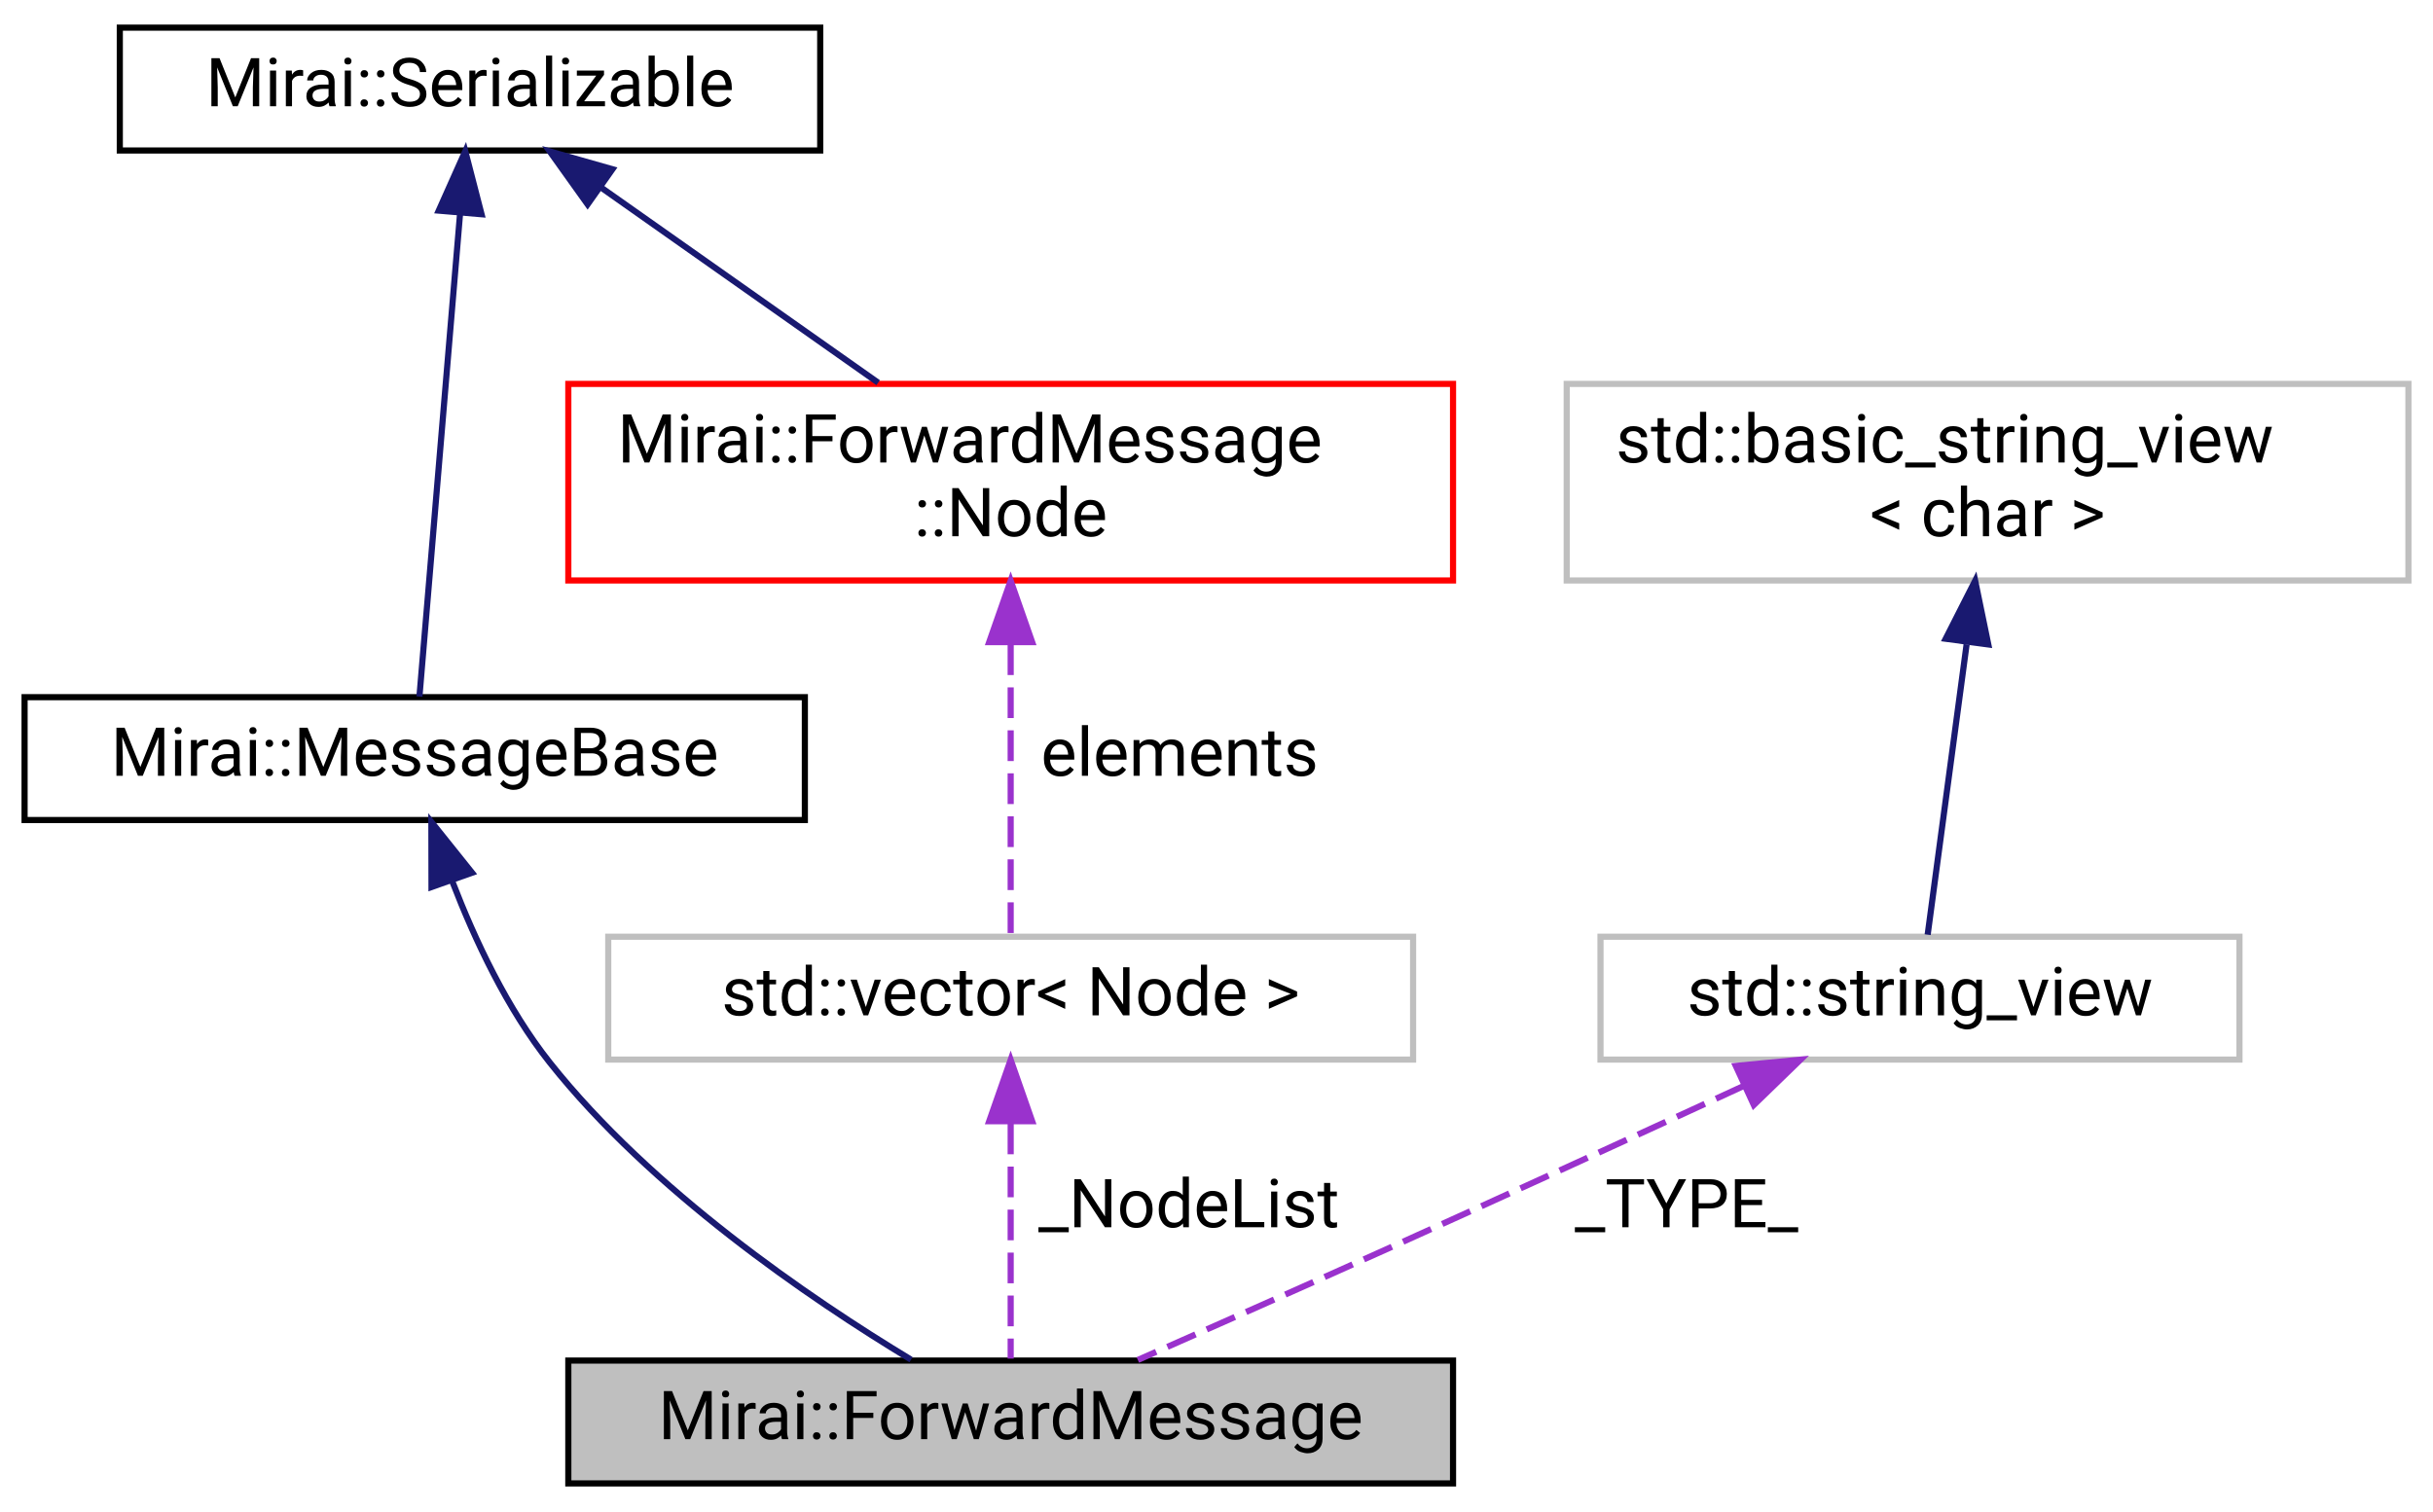
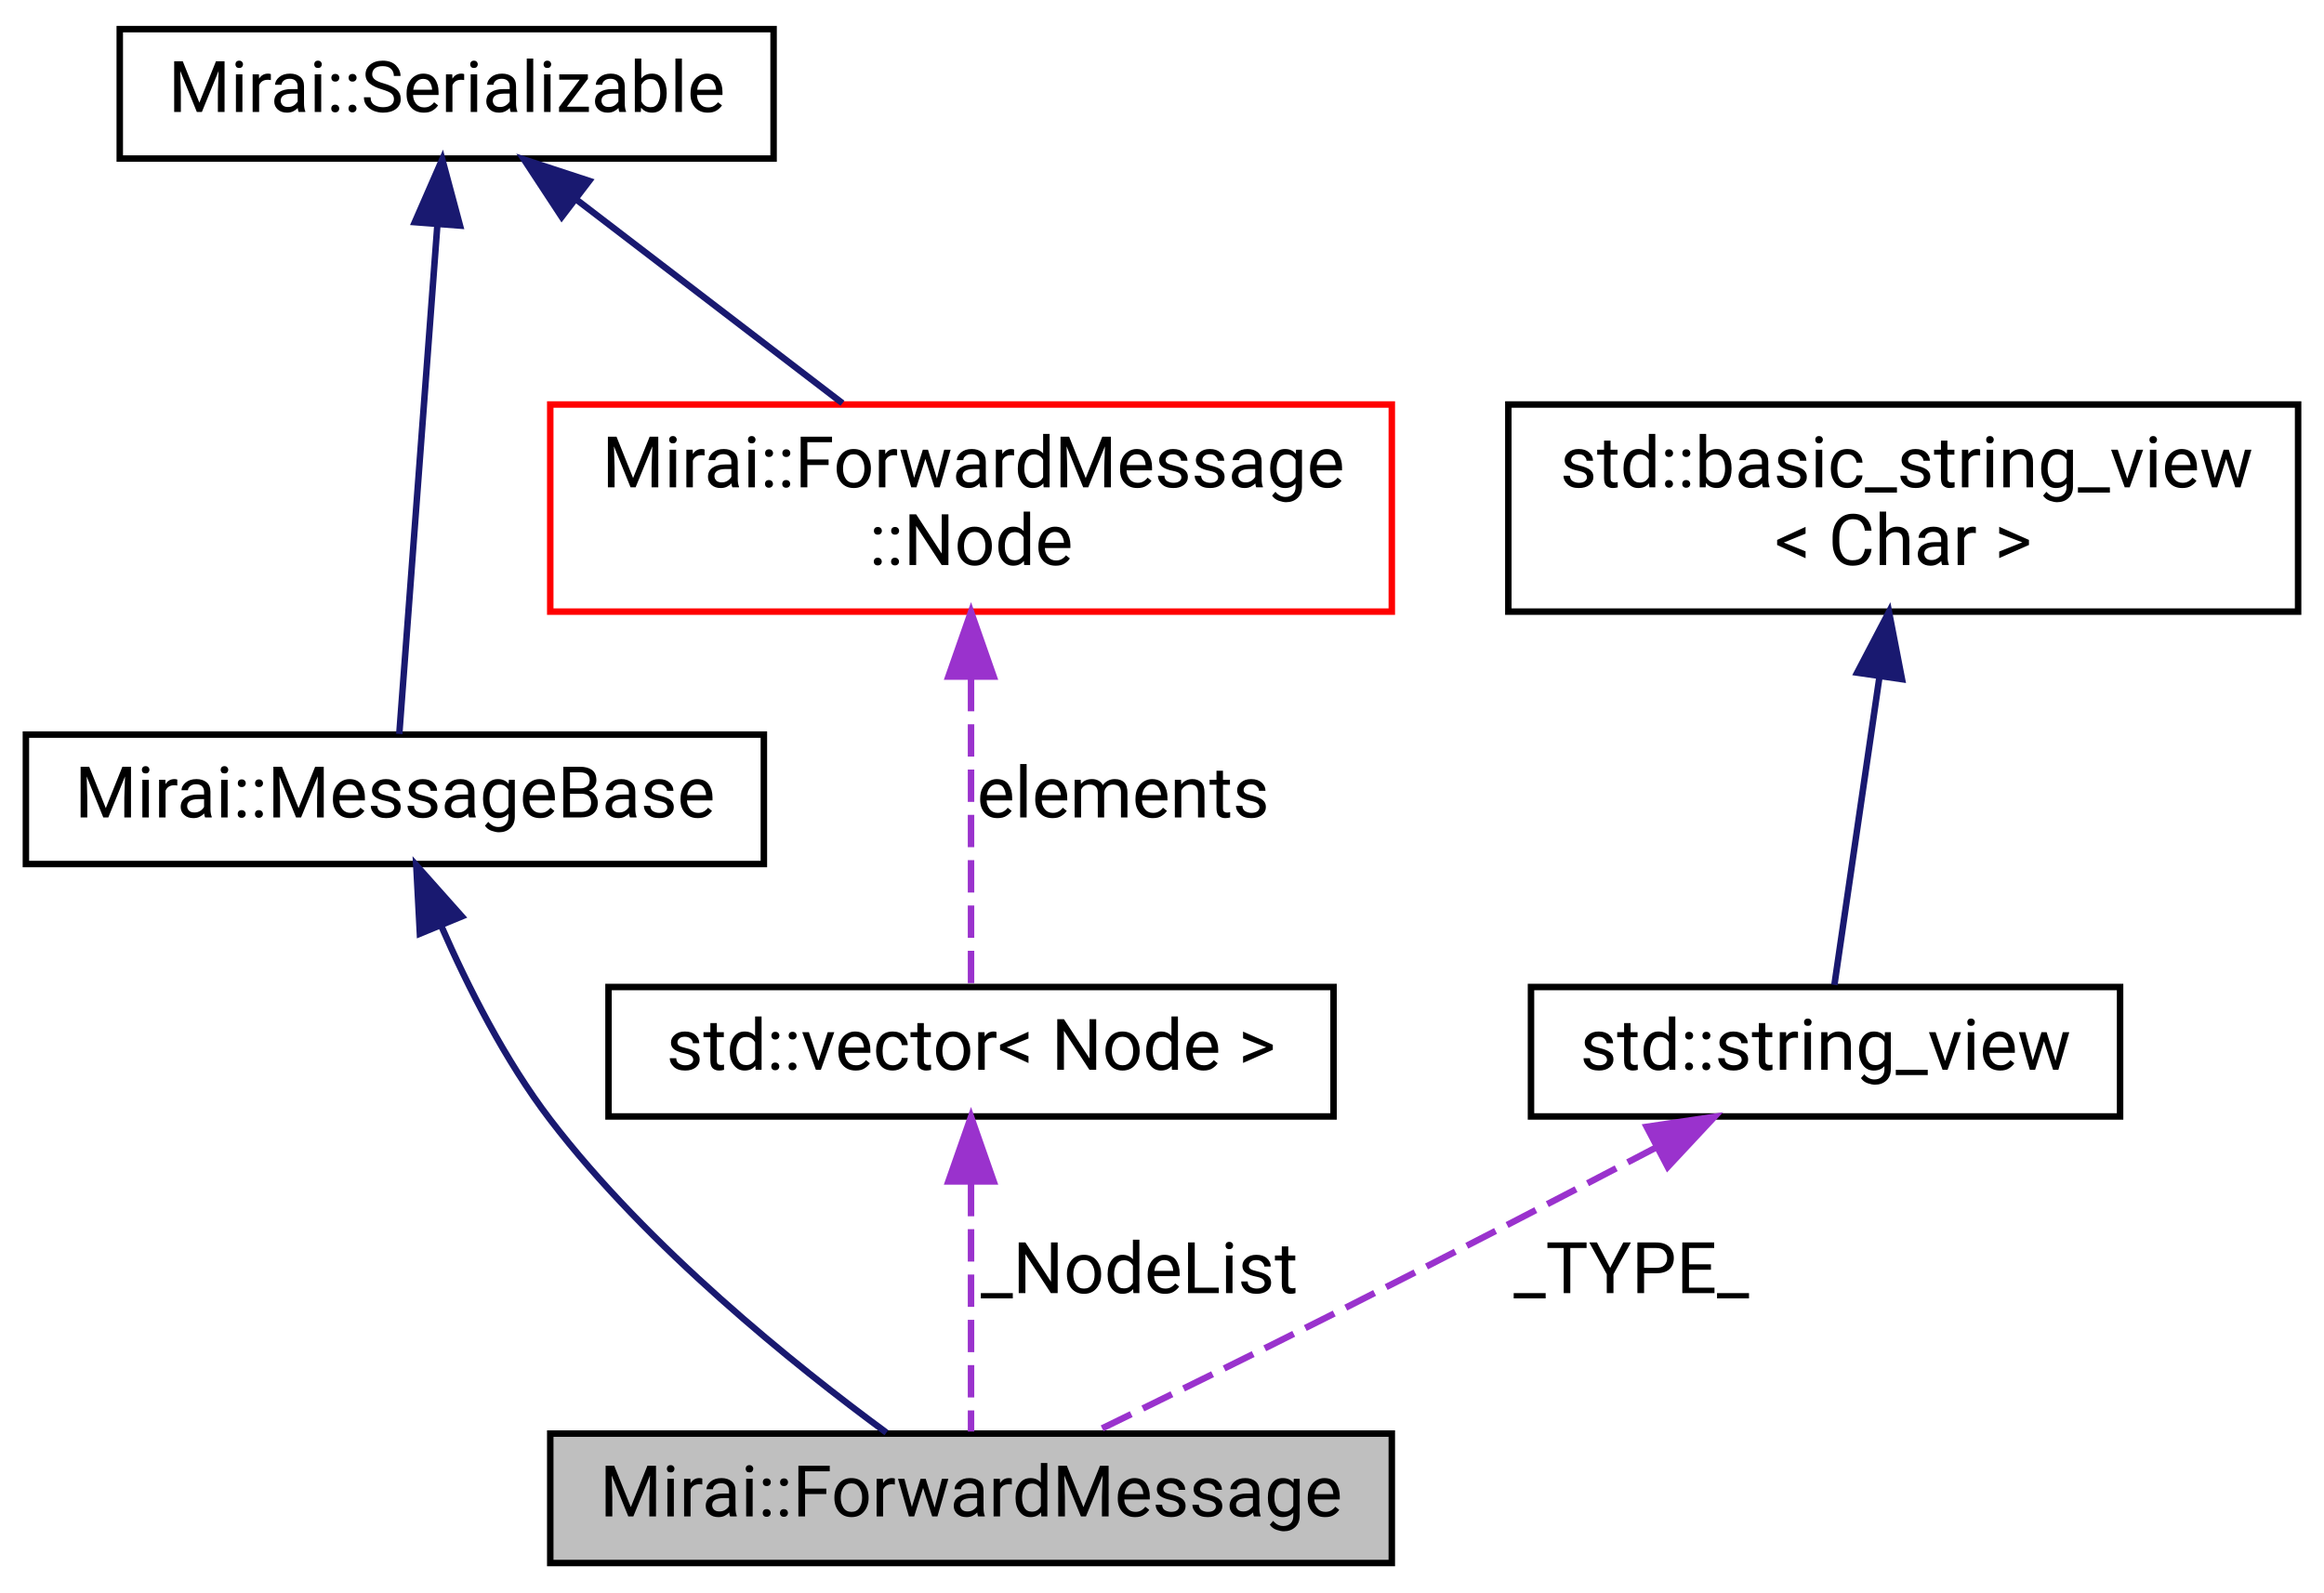
- <svg xmlns="http://www.w3.org/2000/svg" xmlns:xlink="http://www.w3.org/1999/xlink" width="396pt" height="246pt" viewBox="0.00 0.00 396.00 246.00">
+ <svg xmlns="http://www.w3.org/2000/svg" xmlns:xlink="http://www.w3.org/1999/xlink" width="359pt" height="246pt" viewBox="0.00 0.00 359.00 246.00">
  <g id="graph0" class="graph" transform="scale(1 1) rotate(0) translate(4 242)">
    <g id="node1" class="node">
      <g id="a_node1">
        <a xlink:title="合并转发消息">
-           <polygon fill="#bfbfbf" stroke="black" points="88.5,-0.5 88.5,-20.5 232.5,-20.5 232.5,-0.5 88.5,-0.5" />
-           <text text-anchor="middle" x="160.5" y="-7.7" font-family="-apple-system,BlinkMacSystemFont,'SegoeUI',Roboto,Oxygen,Ubuntu,Cantarell,'FiraSans','DroidSans','HelveticaNeue',sans-serif" font-size="11.00">Mirai::ForwardMessage</text>
+           <polygon fill="#bfbfbf" stroke="black" points="81,-0.5 81,-20.5 211,-20.5 211,-0.5 81,-0.5" />
+           <text text-anchor="middle" x="146" y="-7.7" font-family="-apple-system, BlinkMacSystemFont, 'Segoe UI', Roboto, Oxygen, Ubuntu, Cantarell, 'Fira Sans', 'Droid Sans', 'Helvetica Neue', sans-serif" font-size="11.00">Mirai::ForwardMessage</text>
        </a>
      </g>
    </g>
    <g id="node2" class="node">
      <g id="a_node2">
        <a xlink:href="classMirai_1_1MessageBase.html" target="_top" xlink:title="Base class for all message types">
-           <polygon fill="none" stroke="black" points="0,-108.5 0,-128.5 127,-128.5 127,-108.5 0,-108.5" />
-           <text text-anchor="middle" x="63.5" y="-115.7" font-family="-apple-system,BlinkMacSystemFont,'SegoeUI',Roboto,Oxygen,Ubuntu,Cantarell,'FiraSans','DroidSans','HelveticaNeue',sans-serif" font-size="11.00">Mirai::MessageBase</text>
+           <polygon fill="none" stroke="black" points="0,-108.5 0,-128.5 114,-128.5 114,-108.5 0,-108.5" />
+           <text text-anchor="middle" x="57" y="-115.7" font-family="-apple-system, BlinkMacSystemFont, 'Segoe UI', Roboto, Oxygen, Ubuntu, Cantarell, 'Fira Sans', 'Droid Sans', 'Helvetica Neue', sans-serif" font-size="11.00">Mirai::MessageBase</text>
        </a>
      </g>
    </g>
    <g id="edge1" class="edge">
-       <path fill="none" stroke="midnightblue" d="M69.63,-98.48C73.28,-89 78.56,-77.73 85.5,-69 102.03,-48.19 127.67,-30.69 144.28,-20.65" />
-       <polygon fill="midnightblue" stroke="midnightblue" points="66.23,-97.59 66.21,-108.19 72.83,-99.92 66.23,-97.59" />
+       <path fill="none" stroke="midnightblue" d="M64.13,-99.01C68.27,-89.53 74.04,-78.1 81,-69 96.1,-49.26 118.74,-31.08 132.93,-20.65" />
+       <polygon fill="midnightblue" stroke="midnightblue" points="60.86,-97.74 60.3,-108.32 67.34,-100.41 60.86,-97.74" />
    </g>
    <g id="node3" class="node">
      <g id="a_node3">
        <a xlink:href="classMirai_1_1Serializable.html" target="_top" xlink:title="Base class for all json serializable type">
-           <polygon fill="none" stroke="black" points="15.5,-217.5 15.5,-237.5 129.5,-237.5 129.5,-217.5 15.5,-217.5" />
-           <text text-anchor="middle" x="72.5" y="-224.7" font-family="-apple-system,BlinkMacSystemFont,'SegoeUI',Roboto,Oxygen,Ubuntu,Cantarell,'FiraSans','DroidSans','HelveticaNeue',sans-serif" font-size="11.00">Mirai::Serializable</text>
+           <polygon fill="none" stroke="black" points="14.5,-217.5 14.5,-237.5 115.5,-237.5 115.5,-217.5 14.5,-217.5" />
+           <text text-anchor="middle" x="65" y="-224.7" font-family="-apple-system, BlinkMacSystemFont, 'Segoe UI', Roboto, Oxygen, Ubuntu, Cantarell, 'Fira Sans', 'Droid Sans', 'Helvetica Neue', sans-serif" font-size="11.00">Mirai::Serializable</text>
        </a>
      </g>
    </g>
    <g id="edge2" class="edge">
-       <path fill="none" stroke="midnightblue" d="M70.89,-207.34C68.93,-184.12 65.73,-145.95 64.27,-128.6" />
-       <polygon fill="midnightblue" stroke="midnightblue" points="67.41,-207.71 71.73,-217.38 74.38,-207.12 67.41,-207.71" />
+       <path fill="none" stroke="midnightblue" d="M63.57,-207.34C61.83,-184.12 58.98,-145.95 57.68,-128.6" />
+       <polygon fill="midnightblue" stroke="midnightblue" points="60.08,-207.67 64.32,-217.38 67.06,-207.14 60.08,-207.67" />
    </g>
    <g id="node5" class="node">
      <g id="a_node5">
        <a xlink:href="classMirai_1_1ForwardMessage_1_1Node.html" target="_top" xlink:title="转发消息节点，代表一条转发消息">
-           <polygon fill="none" stroke="red" points="88.5,-147.5 88.5,-179.5 232.5,-179.5 232.5,-147.5 88.5,-147.5" />
-           <text text-anchor="start" x="96.5" y="-166.7" font-family="-apple-system,BlinkMacSystemFont,'SegoeUI',Roboto,Oxygen,Ubuntu,Cantarell,'FiraSans','DroidSans','HelveticaNeue',sans-serif" font-size="11.00">Mirai::ForwardMessage</text>
-           <text text-anchor="middle" x="160.5" y="-154.7" font-family="-apple-system,BlinkMacSystemFont,'SegoeUI',Roboto,Oxygen,Ubuntu,Cantarell,'FiraSans','DroidSans','HelveticaNeue',sans-serif" font-size="11.00">::Node</text>
+           <polygon fill="none" stroke="red" points="81,-147.5 81,-179.5 211,-179.5 211,-147.5 81,-147.5" />
+           <text text-anchor="start" x="89" y="-166.7" font-family="-apple-system, BlinkMacSystemFont, 'Segoe UI', Roboto, Oxygen, Ubuntu, Cantarell, 'Fira Sans', 'Droid Sans', 'Helvetica Neue', sans-serif" font-size="11.00">Mirai::ForwardMessage</text>
+           <text text-anchor="middle" x="146" y="-154.7" font-family="-apple-system, BlinkMacSystemFont, 'Segoe UI', Roboto, Oxygen, Ubuntu, Cantarell, 'Fira Sans', 'Droid Sans', 'Helvetica Neue', sans-serif" font-size="11.00">::Node</text>
        </a>
      </g>
    </g>
    <g id="edge5" class="edge">
-       <path fill="none" stroke="midnightblue" d="M93.81,-211.49C107.49,-201.85 125.2,-189.37 138.93,-179.7" />
-       <polygon fill="midnightblue" stroke="midnightblue" points="91.64,-208.73 85.48,-217.35 95.68,-214.45 91.64,-208.73" />
+       <path fill="none" stroke="midnightblue" d="M84.98,-211.21C97.52,-201.61 113.63,-189.28 126.14,-179.7" />
+       <polygon fill="midnightblue" stroke="midnightblue" points="82.77,-208.49 76.95,-217.35 87.02,-214.05 82.77,-208.49" />
    </g>
    <g id="node4" class="node">
      <g id="a_node4">
        <a xlink:title=" ">
-           <polygon fill="none" stroke="#bfbfbf" points="95,-69.5 95,-89.5 226,-89.5 226,-69.5 95,-69.5" />
-           <text text-anchor="middle" x="160.5" y="-76.7" font-family="-apple-system,BlinkMacSystemFont,'SegoeUI',Roboto,Oxygen,Ubuntu,Cantarell,'FiraSans','DroidSans','HelveticaNeue',sans-serif" font-size="11.00">std::vector&lt; Node &gt;</text>
+           <polygon fill="none" stroke="black" points="90,-69.5 90,-89.5 202,-89.5 202,-69.5 90,-69.5" />
+           <text text-anchor="middle" x="146" y="-76.7" font-family="-apple-system, BlinkMacSystemFont, 'Segoe UI', Roboto, Oxygen, Ubuntu, Cantarell, 'Fira Sans', 'Droid Sans', 'Helvetica Neue', sans-serif" font-size="11.00">std::vector&lt; Node &gt;</text>
        </a>
      </g>
    </g>
    <g id="edge3" class="edge">
-       <path fill="none" stroke="#9a32cd" stroke-dasharray="5,2" d="M160.5,-59.08C160.5,-46.5 160.5,-30.68 160.5,-20.82" />
-       <polygon fill="#9a32cd" stroke="#9a32cd" points="157,-59.46 160.5,-69.46 164,-59.46 157,-59.46" />
-       <text text-anchor="middle" x="189.5" y="-42.2" font-family="-apple-system,BlinkMacSystemFont,'SegoeUI',Roboto,Oxygen,Ubuntu,Cantarell,'FiraSans','DroidSans','HelveticaNeue',sans-serif" font-size="11.00"> _NodeList</text>
+       <path fill="none" stroke="#9a32cd" stroke-dasharray="5,2" d="M146,-59.08C146,-46.5 146,-30.68 146,-20.82" />
+       <polygon fill="#9a32cd" stroke="#9a32cd" points="142.5,-59.46 146,-69.46 149.5,-59.46 142.5,-59.46" />
+       <text text-anchor="middle" x="172" y="-42.2" font-family="-apple-system, BlinkMacSystemFont, 'Segoe UI', Roboto, Oxygen, Ubuntu, Cantarell, 'Fira Sans', 'Droid Sans', 'Helvetica Neue', sans-serif" font-size="11.00"> _NodeList</text>
    </g>
    <g id="edge4" class="edge">
-       <path fill="none" stroke="#9a32cd" stroke-dasharray="5,2" d="M160.5,-137.1C160.5,-121.05 160.5,-101.25 160.5,-89.83" />
-       <polygon fill="#9a32cd" stroke="#9a32cd" points="157,-137.46 160.5,-147.46 164,-137.46 157,-137.46" />
-       <text text-anchor="middle" x="188" y="-115.7" font-family="-apple-system,BlinkMacSystemFont,'SegoeUI',Roboto,Oxygen,Ubuntu,Cantarell,'FiraSans','DroidSans','HelveticaNeue',sans-serif" font-size="11.00"> elements</text>
+       <path fill="none" stroke="#9a32cd" stroke-dasharray="5,2" d="M146,-137.1C146,-121.05 146,-101.25 146,-89.83" />
+       <polygon fill="#9a32cd" stroke="#9a32cd" points="142.5,-137.46 146,-147.46 149.5,-137.46 142.5,-137.46" />
+       <text text-anchor="middle" x="169.5" y="-115.7" font-family="-apple-system, BlinkMacSystemFont, 'Segoe UI', Roboto, Oxygen, Ubuntu, Cantarell, 'Fira Sans', 'Droid Sans', 'Helvetica Neue', sans-serif" font-size="11.00"> elements</text>
    </g>
    <g id="node6" class="node">
      <g id="a_node6">
-         <a xlink:title="STL class">
-           <polygon fill="none" stroke="#bfbfbf" points="256.5,-69.5 256.5,-89.5 360.5,-89.5 360.5,-69.5 256.5,-69.5" />
-           <text text-anchor="middle" x="308.5" y="-76.7" font-family="-apple-system,BlinkMacSystemFont,'SegoeUI',Roboto,Oxygen,Ubuntu,Cantarell,'FiraSans','DroidSans','HelveticaNeue',sans-serif" font-size="11.00">std::string_view</text>
+         <a xlink:title=" ">
+           <polygon fill="none" stroke="black" points="232.5,-69.5 232.5,-89.5 323.5,-89.5 323.5,-69.5 232.5,-69.5" />
+           <text text-anchor="middle" x="278" y="-76.7" font-family="-apple-system, BlinkMacSystemFont, 'Segoe UI', Roboto, Oxygen, Ubuntu, Cantarell, 'Fira Sans', 'Droid Sans', 'Helvetica Neue', sans-serif" font-size="11.00">std::string_view</text>
        </a>
      </g>
    </g>
    <g id="edge6" class="edge">
-       <path fill="none" stroke="#9a32cd" stroke-dasharray="5,2" d="M279.84,-65.22C263.13,-57.51 241.65,-47.65 222.5,-39 208.76,-32.8 193.26,-25.92 181.2,-20.6" />
-       <polygon fill="#9a32cd" stroke="#9a32cd" points="278.52,-68.47 289.06,-69.49 281.45,-62.11 278.52,-68.47" />
-       <text text-anchor="middle" x="270.5" y="-42.2" font-family="-apple-system,BlinkMacSystemFont,'SegoeUI',Roboto,Oxygen,Ubuntu,Cantarell,'FiraSans','DroidSans','HelveticaNeue',sans-serif" font-size="11.00"> _TYPE_</text>
+       <path fill="none" stroke="#9a32cd" stroke-dasharray="5,2" d="M251.87,-64.73C237.25,-57.08 218.66,-47.42 202,-39 189.63,-32.75 175.63,-25.87 164.72,-20.56" />
+       <polygon fill="#9a32cd" stroke="#9a32cd" points="250.37,-67.9 260.85,-69.45 253.62,-61.7 250.37,-67.9" />
+       <text text-anchor="middle" x="248" y="-42.2" font-family="-apple-system, BlinkMacSystemFont, 'Segoe UI', Roboto, Oxygen, Ubuntu, Cantarell, 'Fira Sans', 'Droid Sans', 'Helvetica Neue', sans-serif" font-size="11.00"> _TYPE_</text>
    </g>
    <g id="node7" class="node">
      <g id="a_node7">
-         <a xlink:title="STL class">
-           <polygon fill="none" stroke="#bfbfbf" points="251,-147.5 251,-179.5 388,-179.5 388,-147.5 251,-147.5" />
-           <text text-anchor="start" x="259" y="-166.7" font-family="-apple-system,BlinkMacSystemFont,'SegoeUI',Roboto,Oxygen,Ubuntu,Cantarell,'FiraSans','DroidSans','HelveticaNeue',sans-serif" font-size="11.00">std::basic_string_view</text>
-           <text text-anchor="middle" x="319.5" y="-154.7" font-family="-apple-system,BlinkMacSystemFont,'SegoeUI',Roboto,Oxygen,Ubuntu,Cantarell,'FiraSans','DroidSans','HelveticaNeue',sans-serif" font-size="11.00">&lt; char &gt;</text>
+         <a xlink:title=" ">
+           <polygon fill="none" stroke="black" points="229,-147.5 229,-179.5 351,-179.5 351,-147.5 229,-147.5" />
+           <text text-anchor="start" x="237" y="-166.7" font-family="-apple-system, BlinkMacSystemFont, 'Segoe UI', Roboto, Oxygen, Ubuntu, Cantarell, 'Fira Sans', 'Droid Sans', 'Helvetica Neue', sans-serif" font-size="11.00">std::basic_string_view</text>
+           <text text-anchor="middle" x="290" y="-154.7" font-family="-apple-system, BlinkMacSystemFont, 'Segoe UI', Roboto, Oxygen, Ubuntu, Cantarell, 'Fira Sans', 'Droid Sans', 'Helvetica Neue', sans-serif" font-size="11.00">&lt; Char &gt;</text>
        </a>
      </g>
    </g>
    <g id="edge7" class="edge">
-       <path fill="none" stroke="midnightblue" d="M316.09,-137.1C313.94,-121.05 311.28,-101.25 309.75,-89.83" />
-       <polygon fill="midnightblue" stroke="midnightblue" points="312.68,-138.01 317.48,-147.46 319.62,-137.08 312.68,-138.01" />
+       <path fill="none" stroke="midnightblue" d="M286.35,-137.56C283.99,-121.43 281.05,-101.36 279.37,-89.83" />
+       <polygon fill="midnightblue" stroke="midnightblue" points="282.89,-138.07 287.8,-147.46 289.81,-137.06 282.89,-138.07" />
    </g>
  </g>
</svg>
